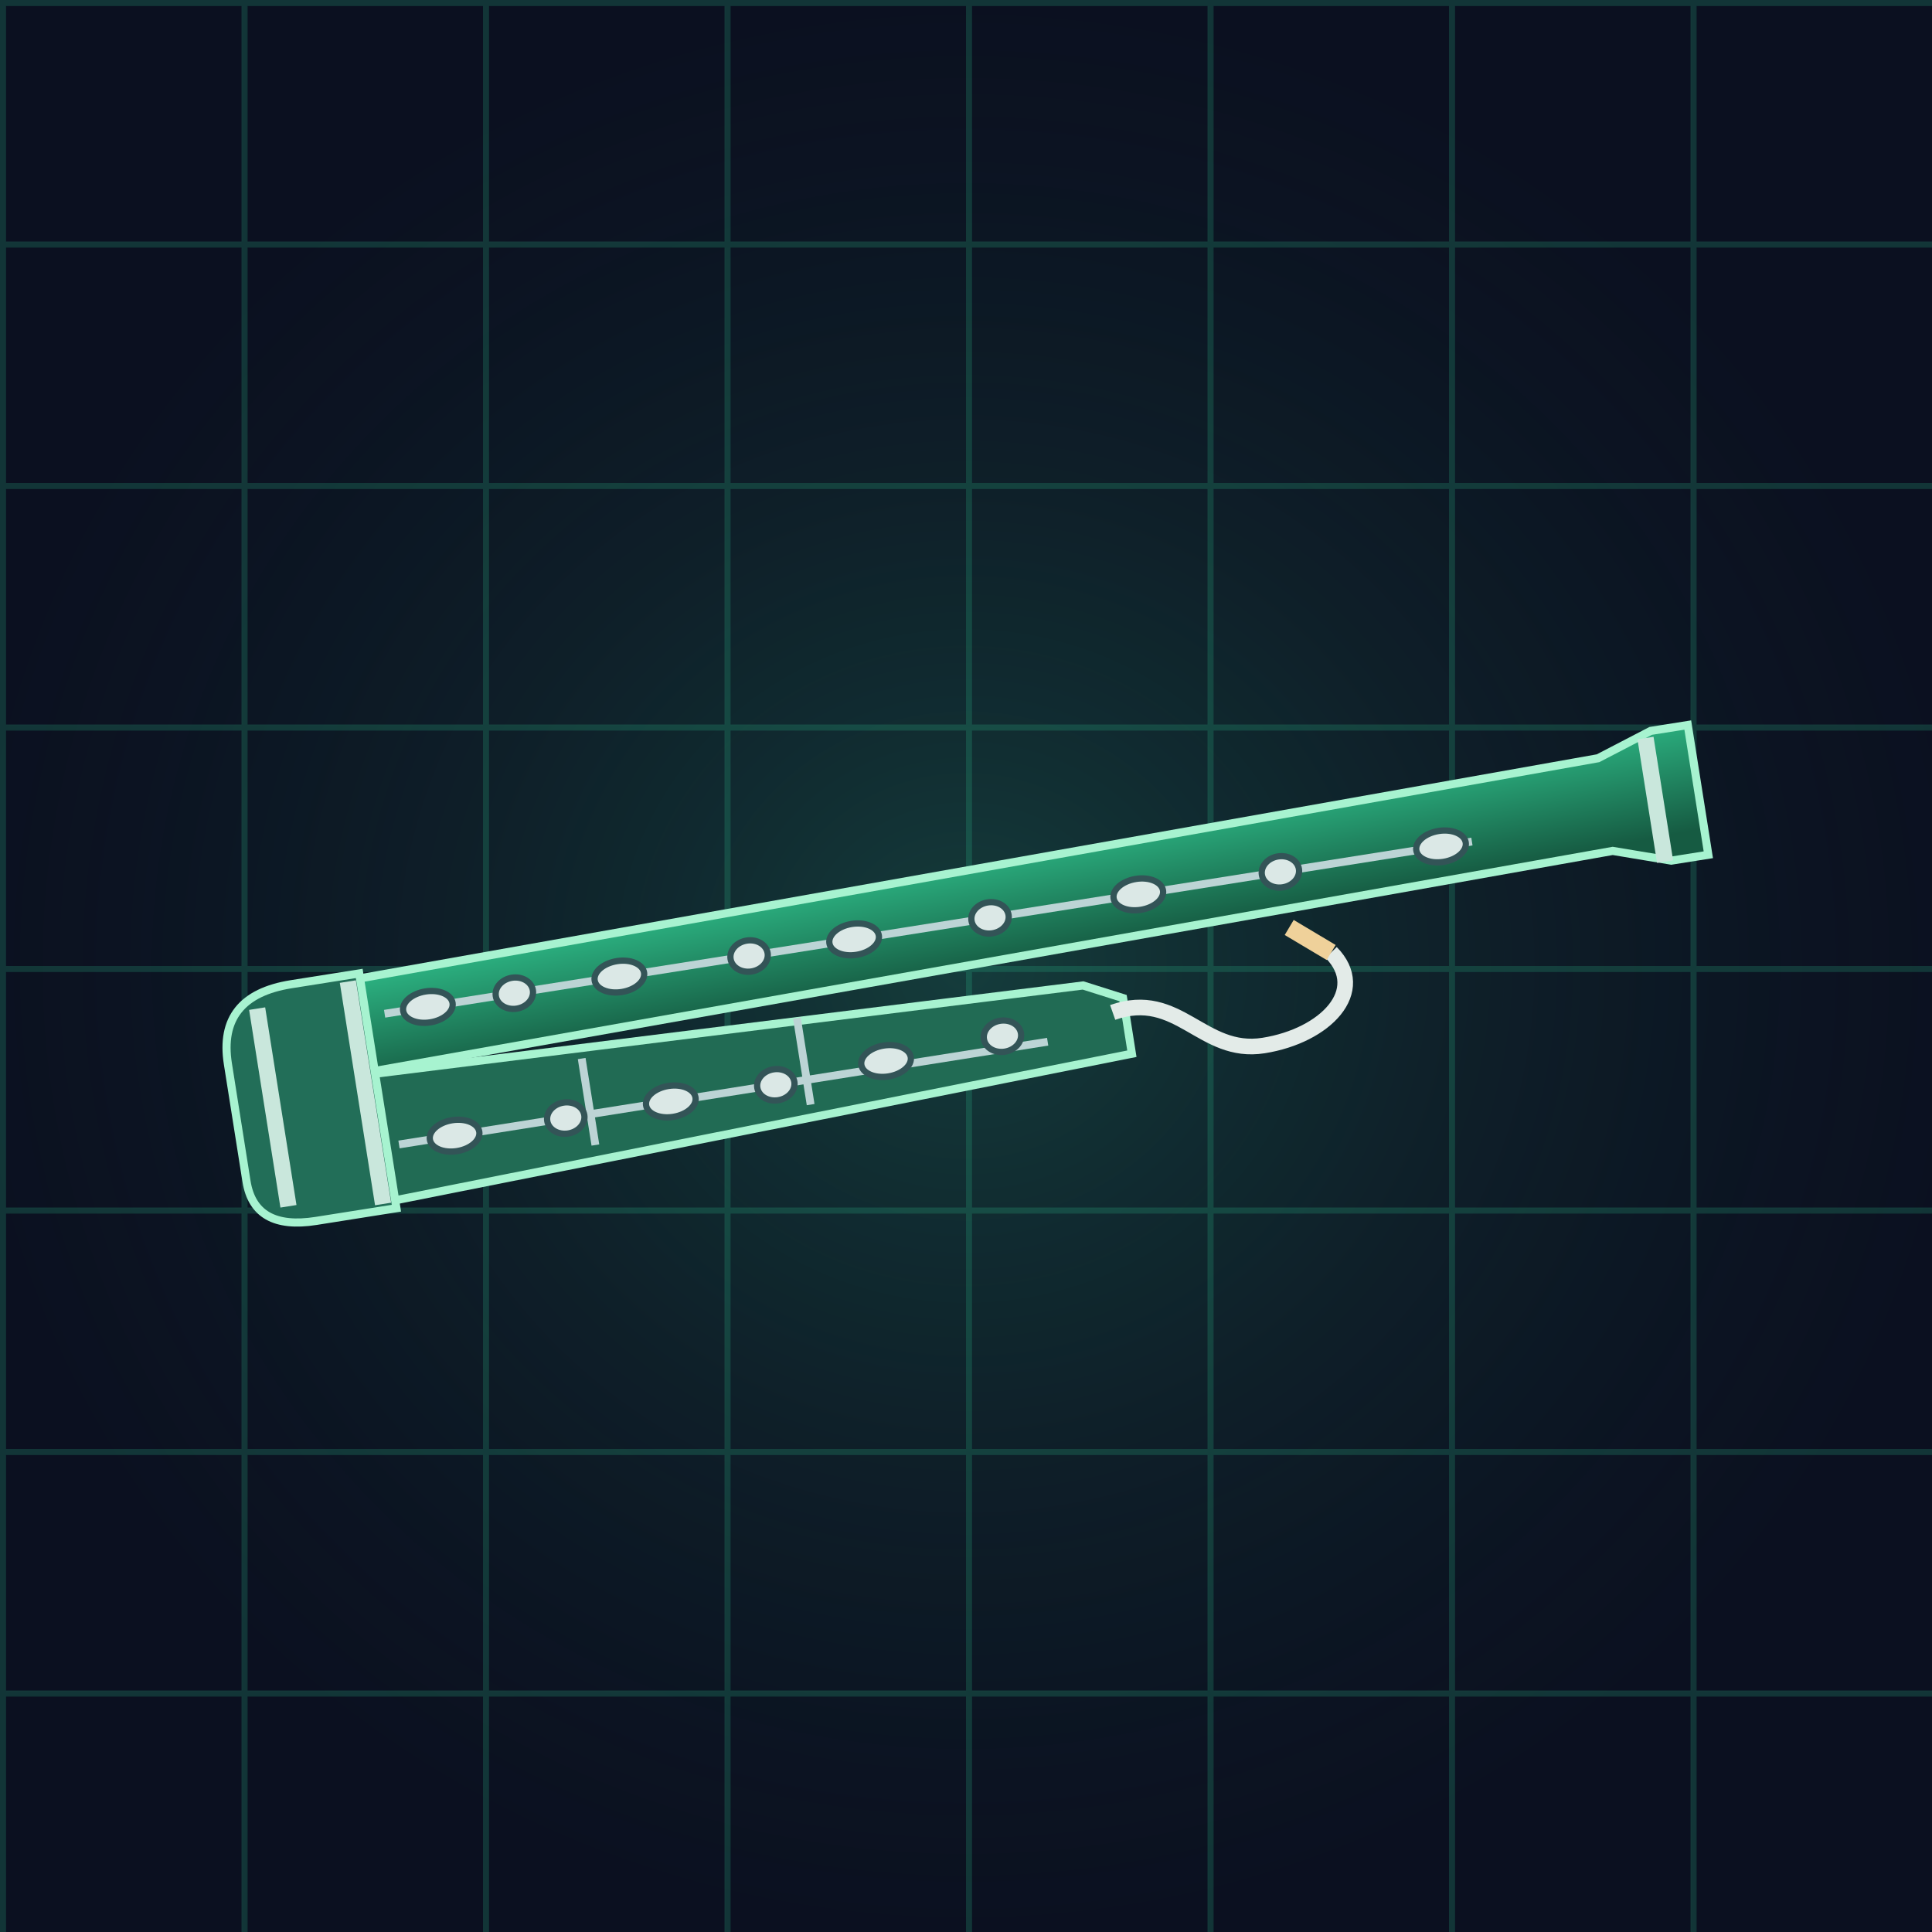
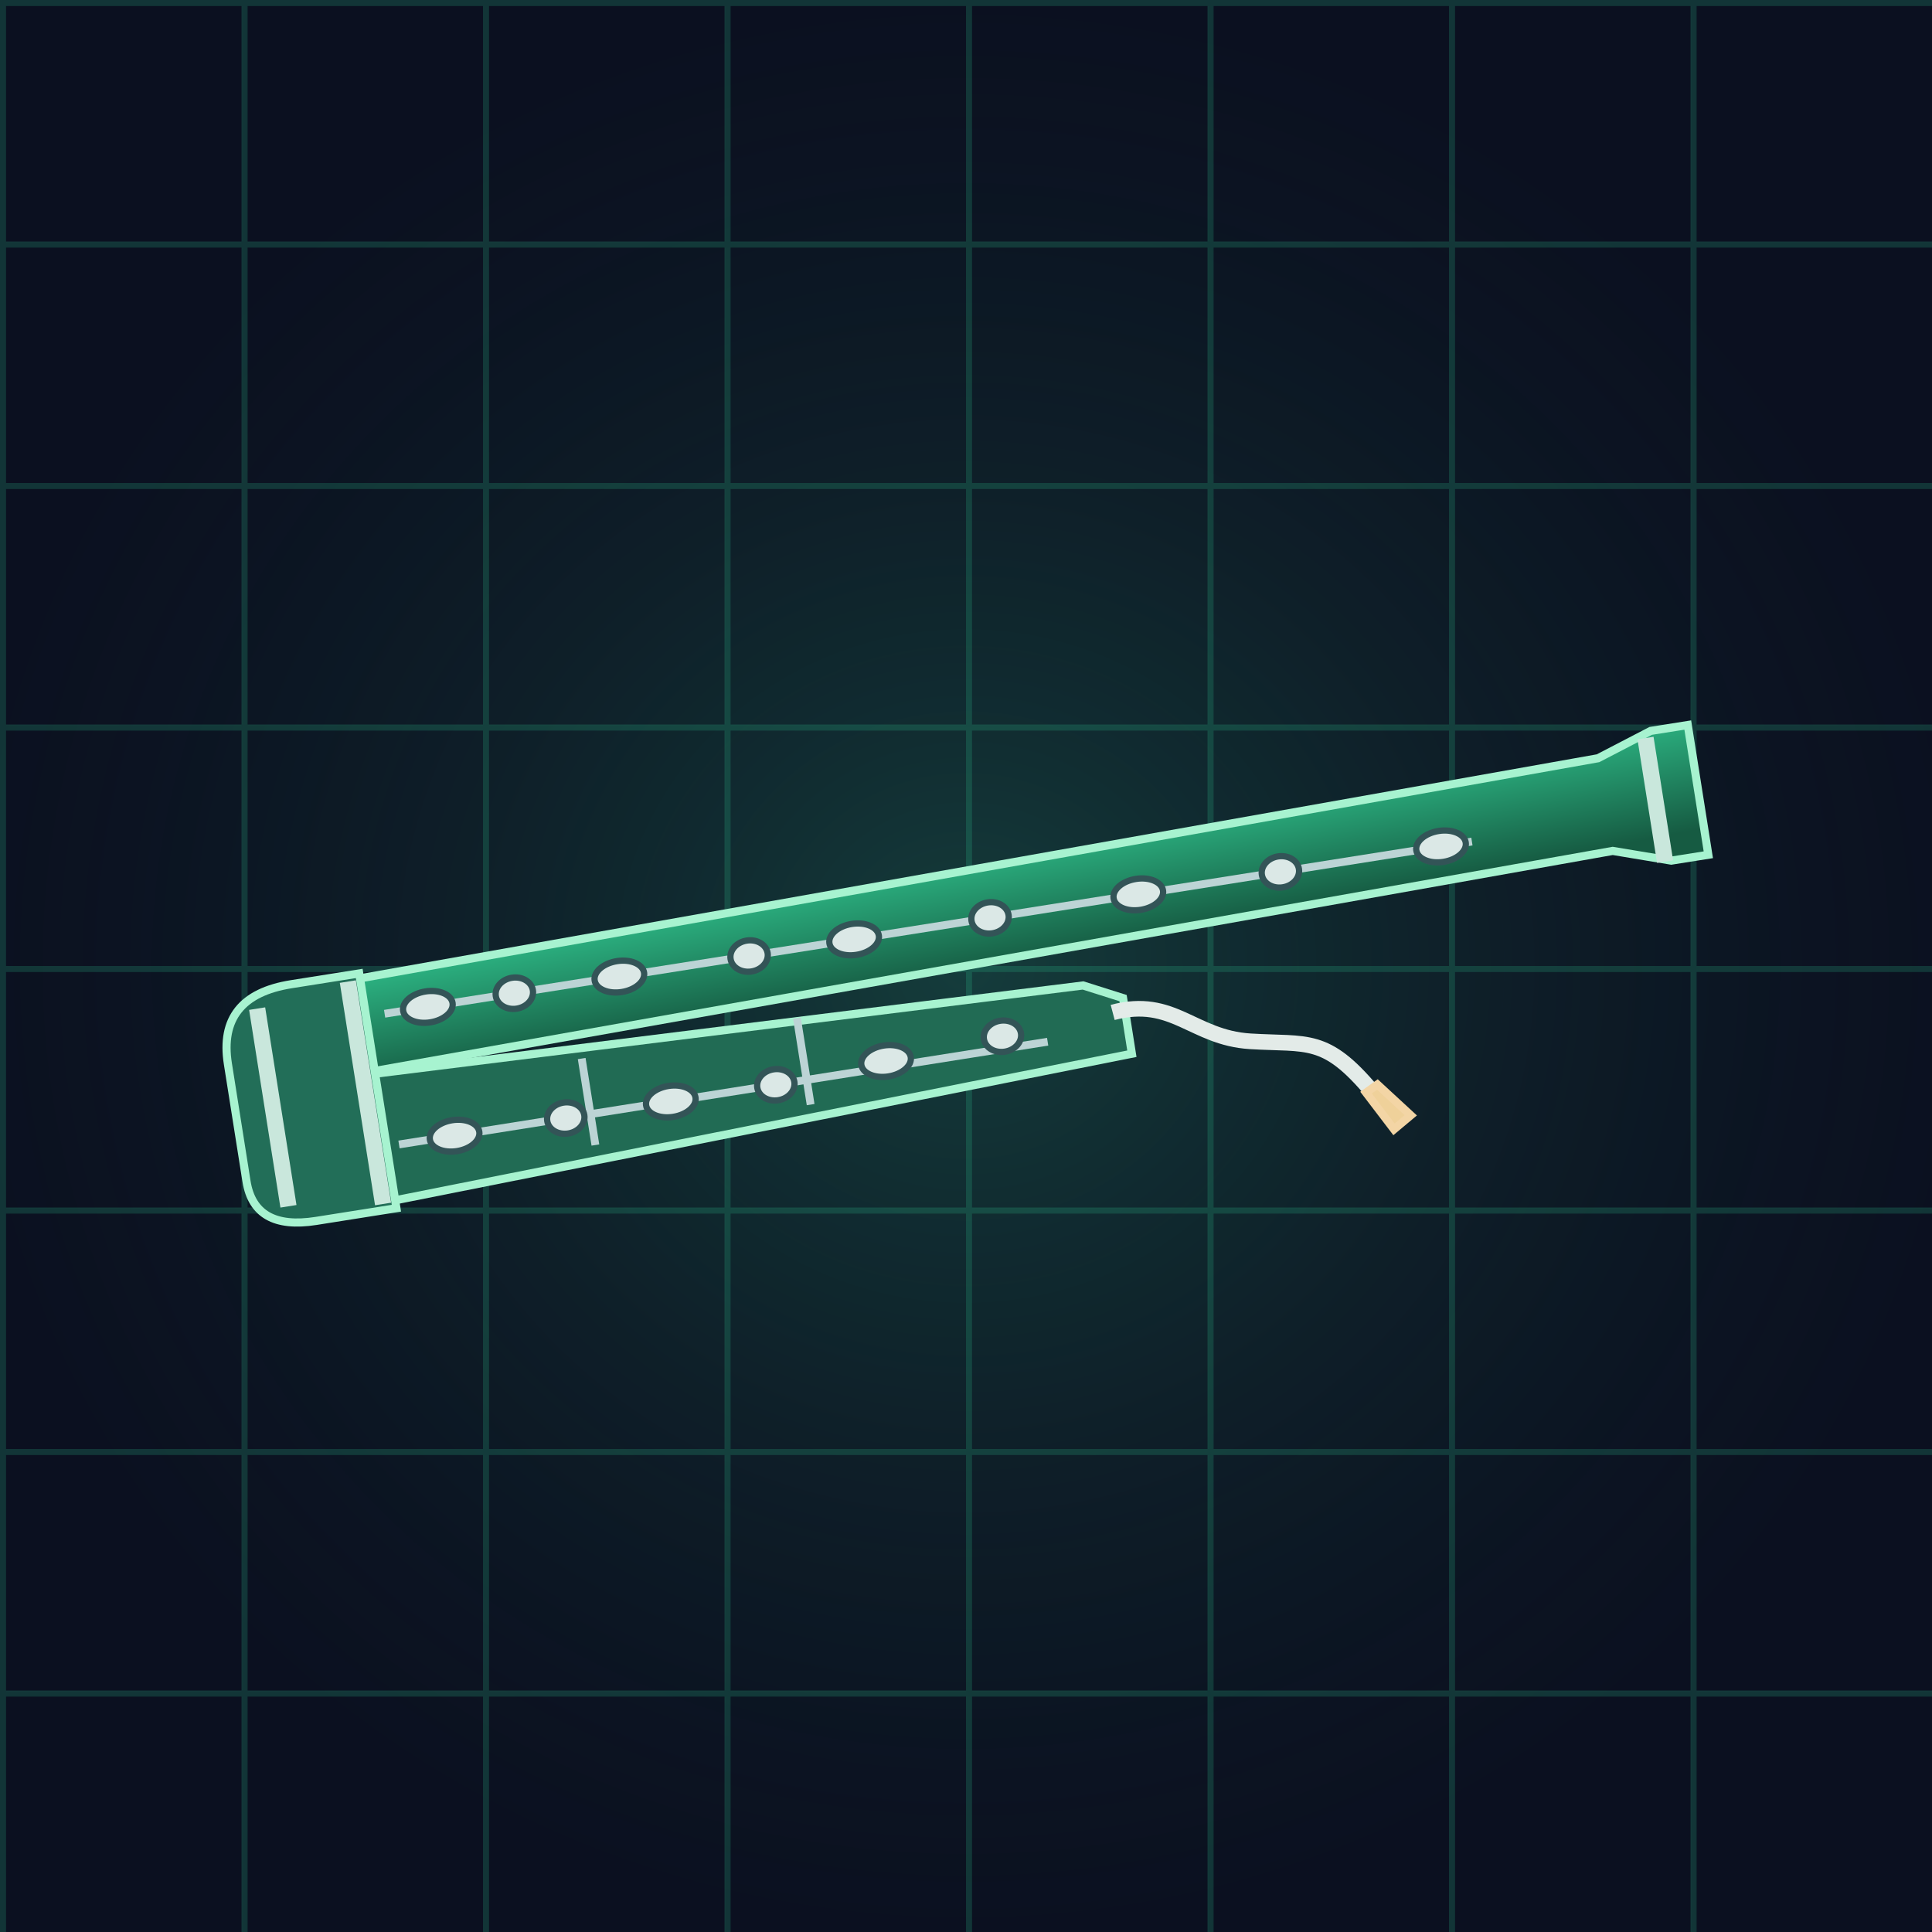
<svg xmlns="http://www.w3.org/2000/svg" viewBox="0 0 160 160">
  <defs>
    <linearGradient id="wood" x1="0%" y1="0%" x2="38%" y2="100%">
      <stop stop-color="#34d399" />
      <stop offset="1" stop-color="#165b42" />
    </linearGradient>
    <radialGradient id="halo">
      <stop stop-color="#34d399" stop-opacity=".23" />
      <stop offset="1" stop-color="#165b42" stop-opacity="0" />
    </radialGradient>
    <pattern id="grid" width="20" height="20" patternUnits="userSpaceOnUse">
      <path d="M20 0H0V20" fill="none" stroke="#34d399" stroke-opacity=".19" stroke-width="1" />
    </pattern>
  </defs>
  <rect x="0" y="0" width="160" height="160" rx="0" fill="#0b1020" stroke="none" />
  <ellipse cx="80.0" cy="80.0" rx="83.2" ry="81.6" fill="url(#halo)" stroke="none" />
  <rect x="0" y="0" width="160" height="160" rx="0" fill="url(#grid)" stroke="none" />
  <g transform="translate(80 80) rotate(-9) scale(0.518)">
    <path d="M-107-13L105-17L114-20H120V1H114L105-2L-107 2Z" fill="url(#wood)" stroke="#a7f3d0" stroke-width="1.3" />
    <path d="M-103 2L18 6L24 9V18L-103 23Z" fill="#216b54" stroke="#a7f3d0" stroke-width="1.3" />
    <path d="M-107-14Q-119-14-119-3V16Q-119 24-109 24H-96V-14Z" fill="#226e58" stroke="#a7f3d0" stroke-width="1.3" />
    <path d="M-113-11V21M-98-13V23M113-19V1" fill="none" stroke="#c9e7dc" stroke-width="2.6" />
-     <path d="M22 11C33 9 35 20 45 20S63 14 58 7" fill="none" stroke="#e3ebe8" stroke-width="2.5" />
-     <path d="M58 7l-6-5" fill="none" stroke="#efd19a" stroke-width="2.8" />
+     <path d="M22 11C32 10 34 17 43 19S55 20 61 30" fill="none" stroke="#e3ebe8" stroke-width="2.5" />
+     <path d="M60 30L63.5 36.5L66.5 34.7L62 29Z" fill="#efd19a" stroke="#f3d5a5" stroke-width="1.3" />
    <path d="M-93-7H83M-94 14H11M-63 5V19M-28 4V18" fill="none" stroke="#bcd4d5" stroke-width="1.25" />
    <ellipse cx="-86" cy="-7" rx="4" ry="2.5" fill="#dbe8e6" stroke="#335457" />
    <ellipse cx="-72" cy="-7" rx="3" ry="2.5" fill="#dbe8e6" stroke="#335457" />
    <ellipse cx="-55" cy="-7" rx="4" ry="2.5" fill="#dbe8e6" stroke="#335457" />
    <ellipse cx="-34" cy="-7" rx="3" ry="2.5" fill="#dbe8e6" stroke="#335457" />
    <ellipse cx="-17" cy="-7" rx="4" ry="2.5" fill="#dbe8e6" stroke="#335457" />
    <ellipse cx="5" cy="-7" rx="3" ry="2.5" fill="#dbe8e6" stroke="#335457" />
    <ellipse cx="29" cy="-7" rx="4" ry="2.5" fill="#dbe8e6" stroke="#335457" />
    <ellipse cx="52" cy="-7" rx="3" ry="2.5" fill="#dbe8e6" stroke="#335457" />
    <ellipse cx="78" cy="-7" rx="4" ry="2.5" fill="#dbe8e6" stroke="#335457" />
    <ellipse cx="-85" cy="14" rx="4" ry="2.5" fill="#dbe8e6" stroke="#335457" />
    <ellipse cx="-67" cy="14" rx="3" ry="2.5" fill="#dbe8e6" stroke="#335457" />
    <ellipse cx="-50" cy="14" rx="4" ry="2.5" fill="#dbe8e6" stroke="#335457" />
    <ellipse cx="-33" cy="14" rx="3" ry="2.5" fill="#dbe8e6" stroke="#335457" />
    <ellipse cx="-15" cy="13" rx="4" ry="2.5" fill="#dbe8e6" stroke="#335457" />
    <ellipse cx="4" cy="12" rx="3" ry="2.5" fill="#dbe8e6" stroke="#335457" />
  </g>
</svg>
